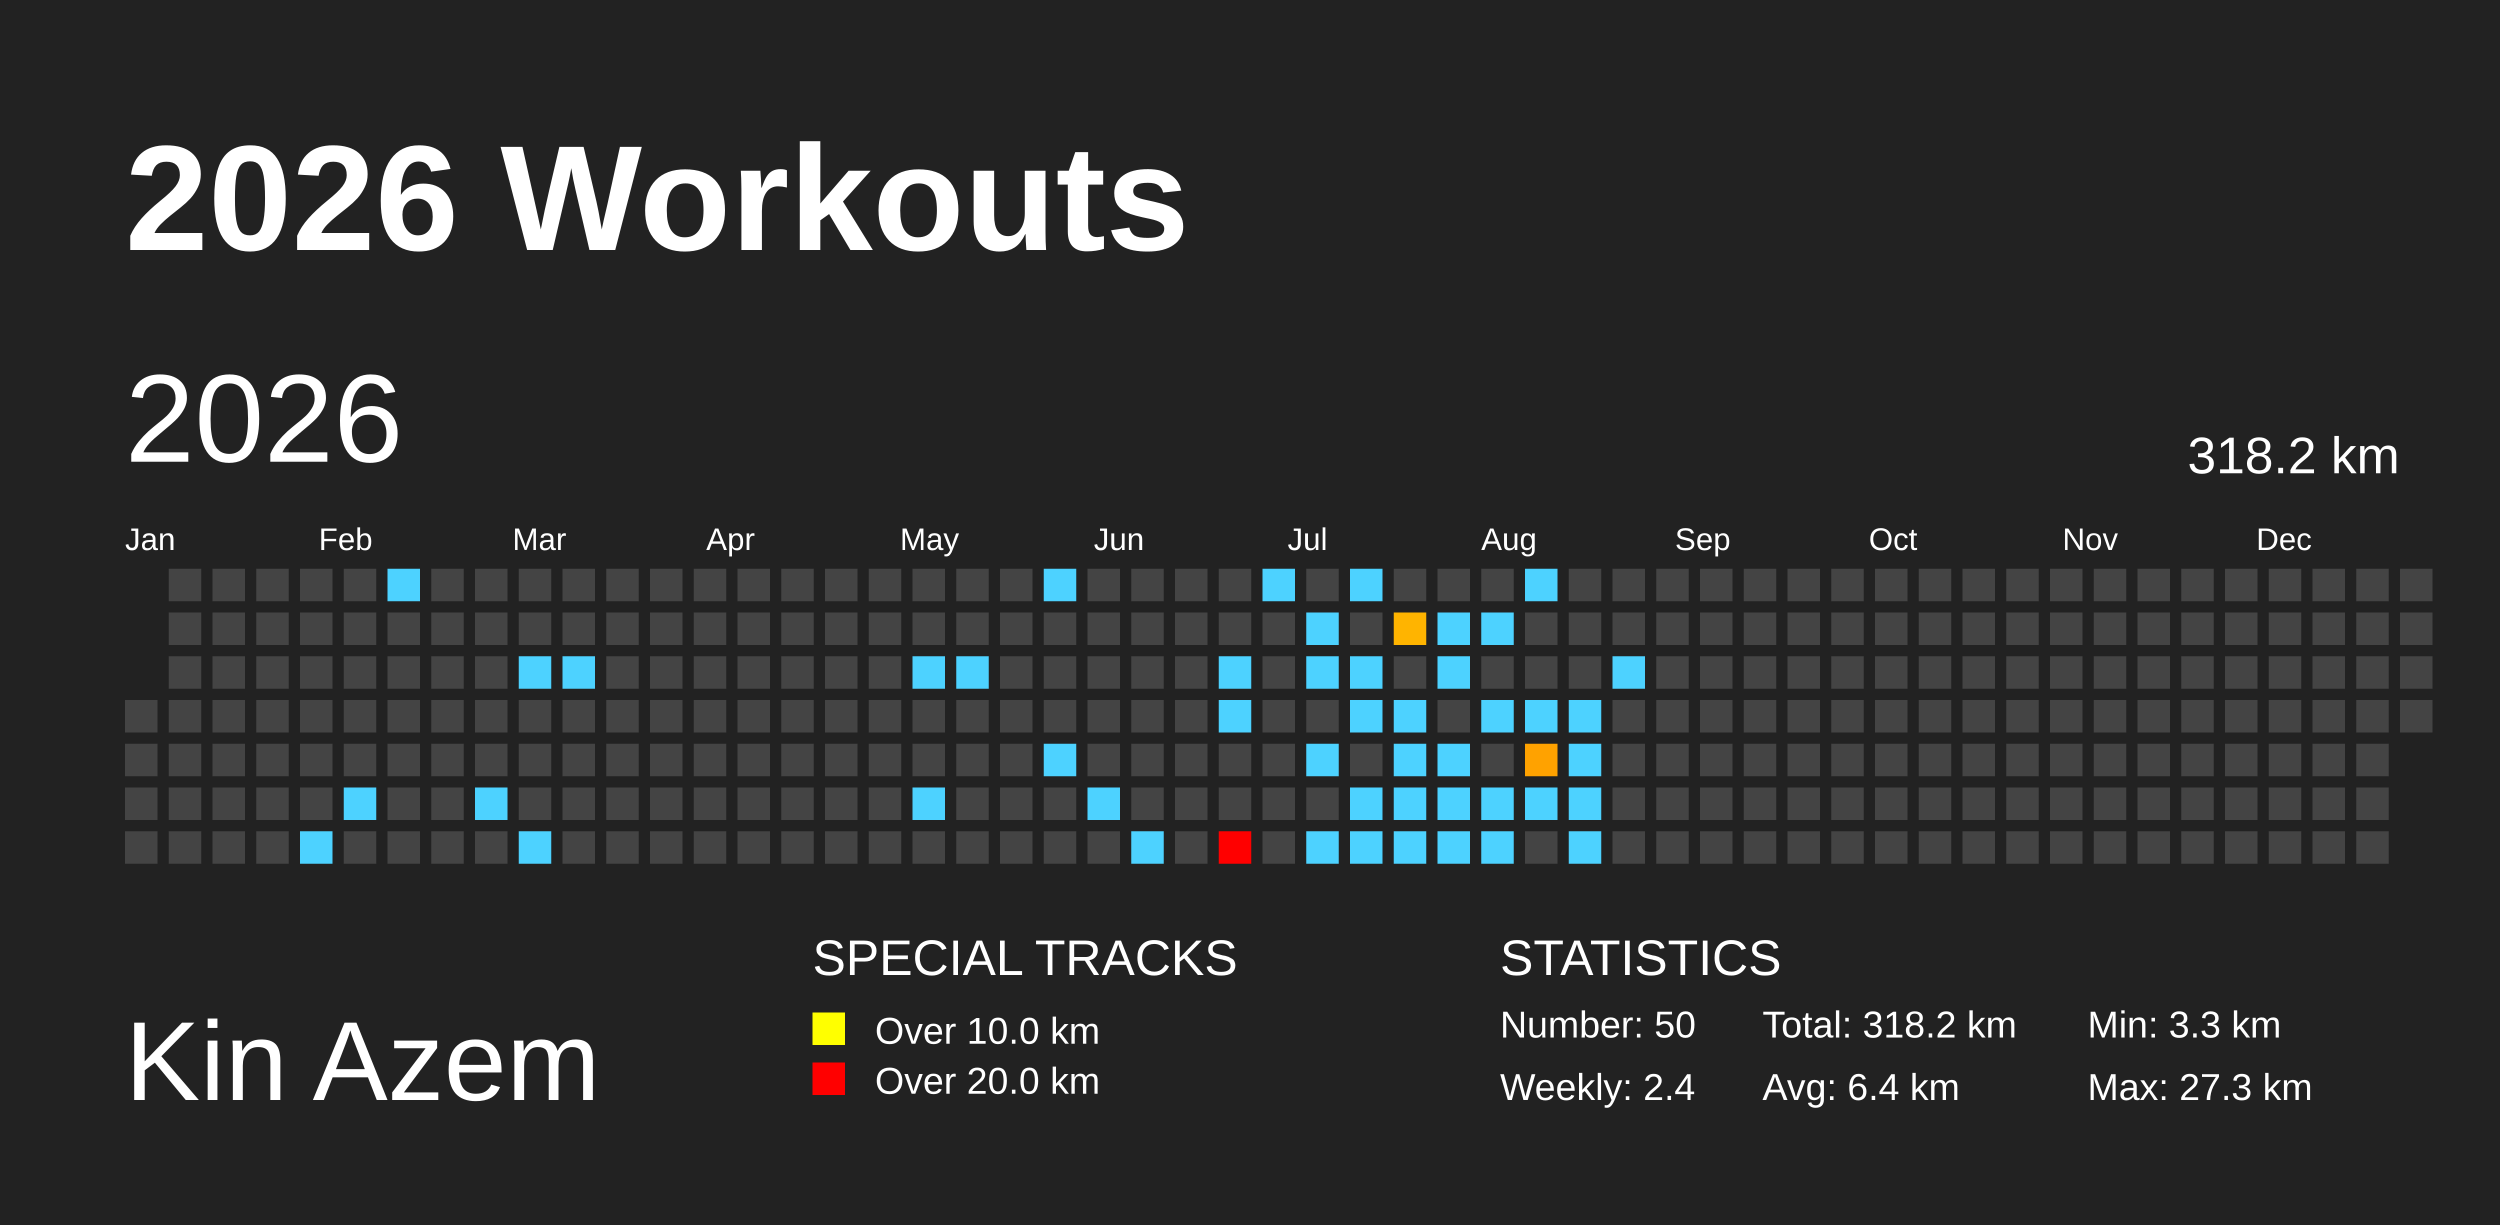
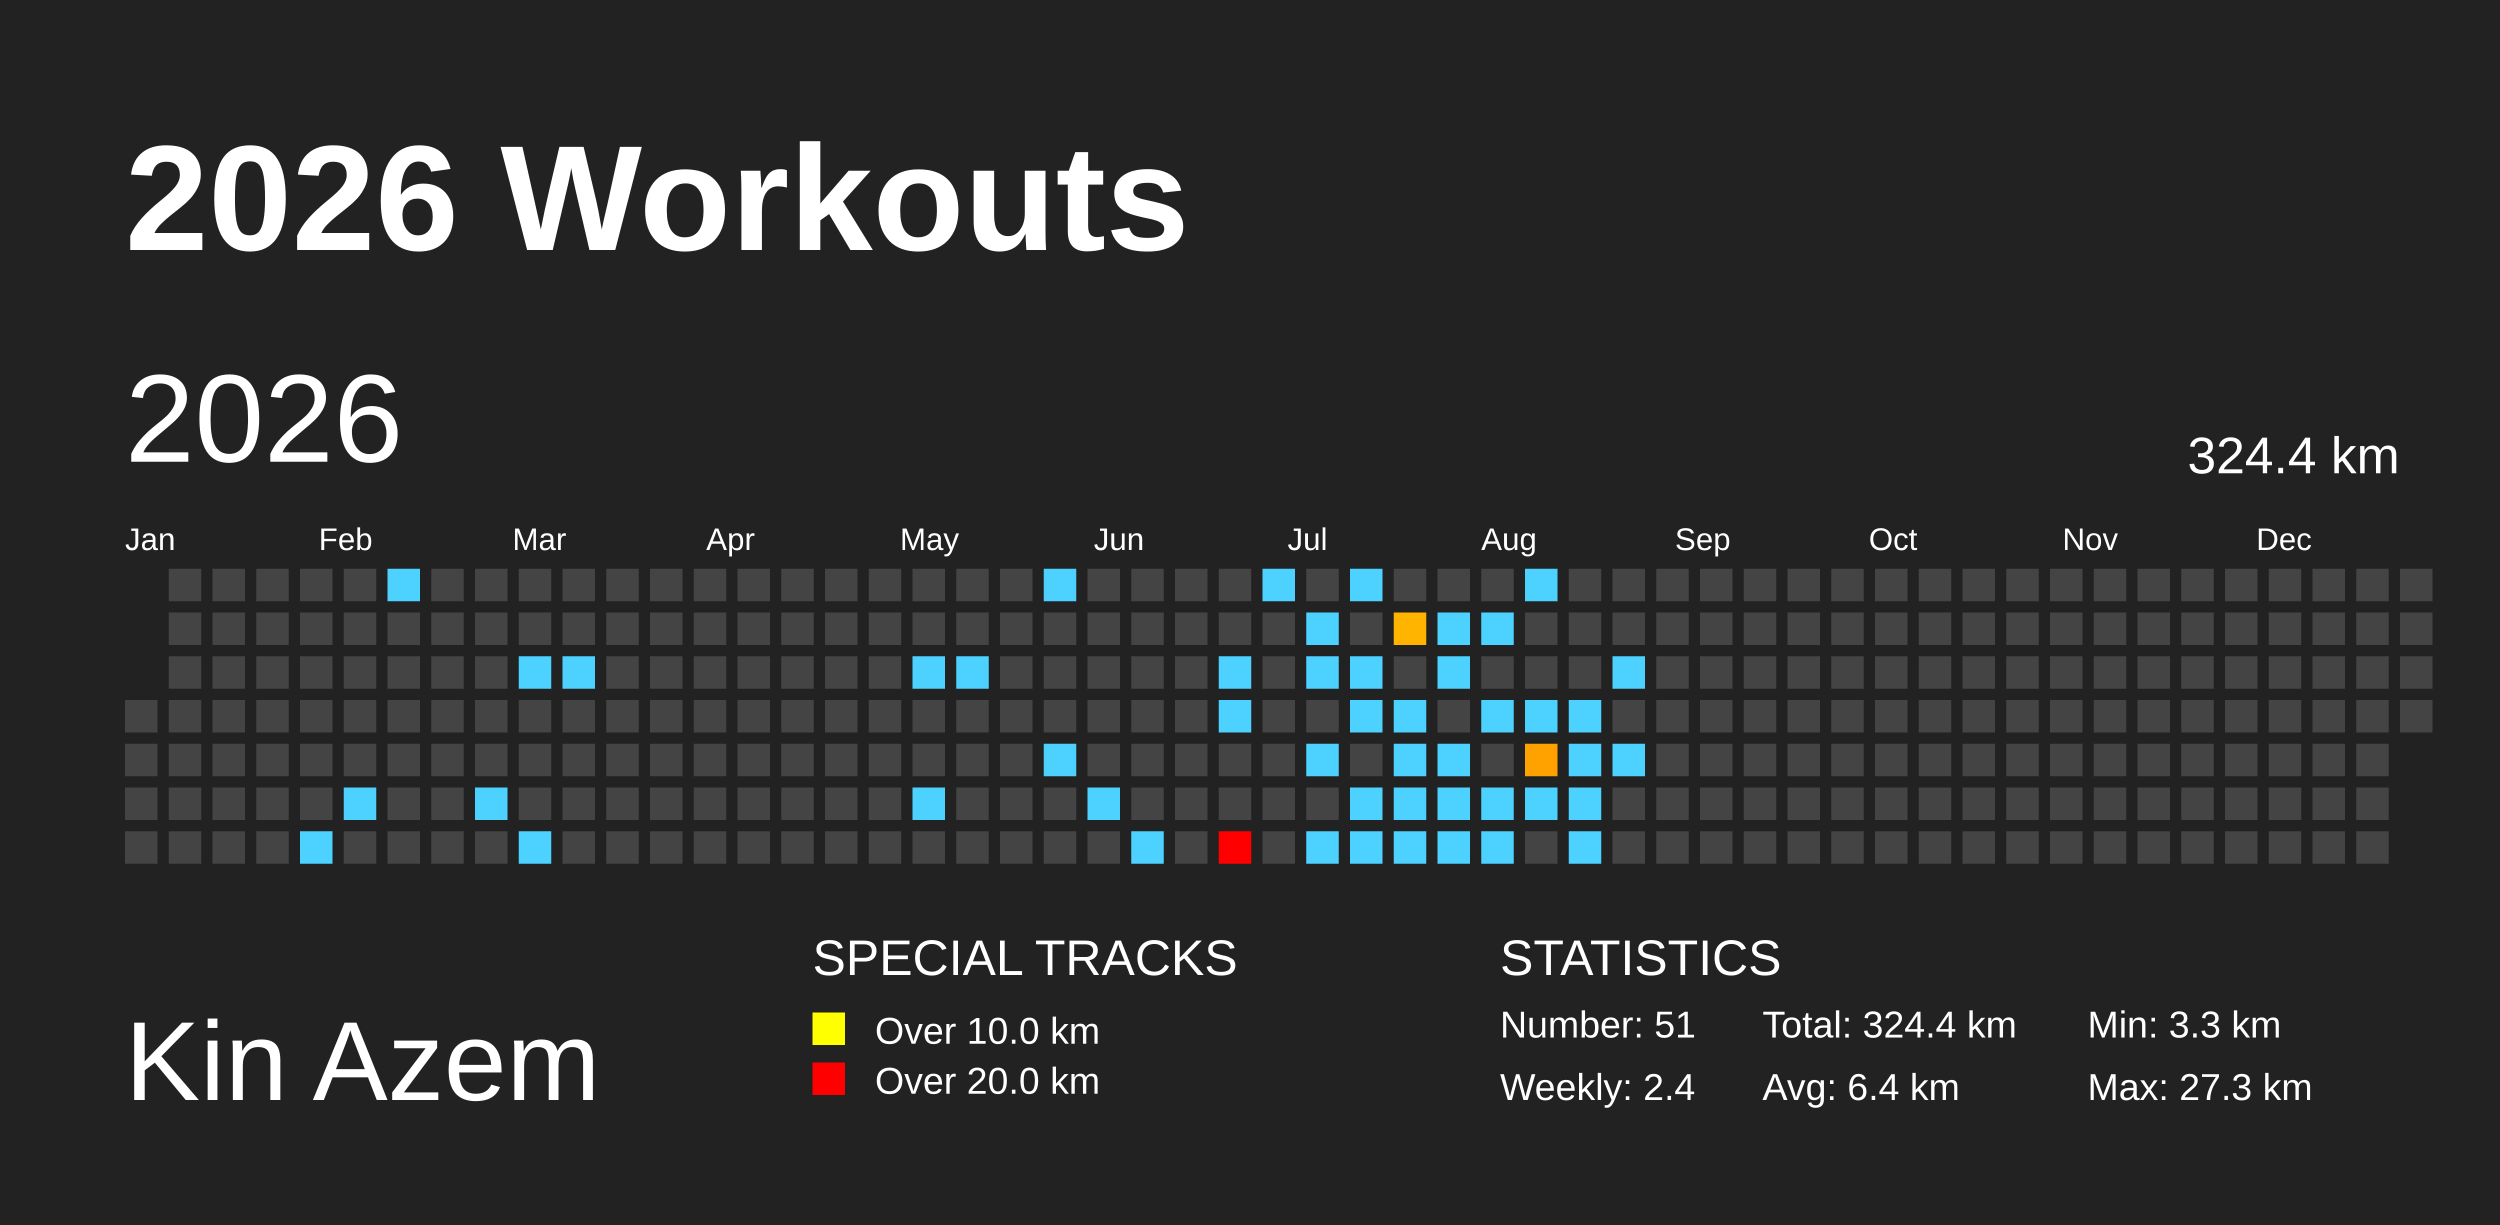
<svg xmlns="http://www.w3.org/2000/svg" baseProfile="full" height="98mm" version="1.1" viewBox="0,0,200,98" width="200mm">
  <defs>
    <pattern height="2" id="indoor-stripe" patternUnits="userSpaceOnUse" width="2">
      <line stroke="white" stroke-opacity="0.45" stroke-width="0.5" x1="0" x2="2" y1="2" y2="0" />
    </pattern>
  </defs>
  <rect fill="#222222" height="98" width="200" x="0" y="0" />
  <text fill="#FFFFFF" style="font-size:12px; font-family:Arial; font-weight:bold;" x="10" y="20">2026 Workouts</text>
  <text fill="#FFFFFF" style="font-size:9px; font-family:Arial" x="10" y="88">Kin Azem</text>
  <text fill="#FFFFFF" style="font-size:4px; font-family:Arial" x="65" y="78">SPECIAL TRACKS</text>
  <rect fill="yellow" height="2.6" width="2.6" x="65" y="81" />
  <text fill="#FFFFFF" style="font-size:3px; font-family:Arial" x="70" y="83.5">Over 10.0 km</text>
  <rect fill="red" height="2.6" width="2.6" x="65" y="85" />
  <text fill="#FFFFFF" style="font-size:3px; font-family:Arial" x="70" y="87.5">Over 20.0 km</text>
  <text fill="#FFFFFF" style="font-size:4px; font-family:Arial" x="120" y="78">STATISTICS</text>
-   <text fill="#FFFFFF" style="font-size:3px; font-family:Arial" x="120" y="83">Number: 50</text>
+   <text fill="#FFFFFF" style="font-size:3px; font-family:Arial" x="120" y="83">Number: 51</text>
  <text fill="#FFFFFF" style="font-size:3px; font-family:Arial" x="120" y="88">Weekly: 2.4</text>
-   <text fill="#FFFFFF" style="font-size:3px; font-family:Arial" x="141" y="83">Total: 318.2 km</text>
+   <text fill="#FFFFFF" style="font-size:3px; font-family:Arial" x="141" y="83">Total: 324.4 km</text>
  <text fill="#FFFFFF" style="font-size:3px; font-family:Arial" x="141" y="88">Avg: 6.4 km</text>
  <text fill="#FFFFFF" style="font-size:3px; font-family:Arial" x="167" y="83">Min: 3.3 km</text>
  <text fill="#FFFFFF" style="font-size:3px; font-family:Arial" x="167" y="88">Max: 27.3 km</text>
  <text dominant-baseline="hanging" fill="#FFFFFF" style="font-size:10.0px; font-family:Arial;" x="10" y="30">2026</text>
-   <text dominant-baseline="hanging" fill="#FFFFFF" style="font-size:4.125px; font-family:Arial;" x="175" y="35">318.2 km</text>
+   <text dominant-baseline="hanging" fill="#FFFFFF" style="font-size:4.125px; font-family:Arial;" x="175" y="35">324.4 km</text>
  <text fill="#FFFFFF" style="font-size:2.5px; font-family:Arial" x="10.0" y="44">Jan</text>
  <text fill="#FFFFFF" style="font-size:2.5px; font-family:Arial" x="25.5" y="44">Feb</text>
  <text fill="#FFFFFF" style="font-size:2.5px; font-family:Arial" x="41.0" y="44">Mar</text>
  <text fill="#FFFFFF" style="font-size:2.5px; font-family:Arial" x="56.5" y="44">Apr</text>
  <text fill="#FFFFFF" style="font-size:2.5px; font-family:Arial" x="72.0" y="44">May</text>
  <text fill="#FFFFFF" style="font-size:2.5px; font-family:Arial" x="87.5" y="44">Jun</text>
  <text fill="#FFFFFF" style="font-size:2.5px; font-family:Arial" x="103.0" y="44">Jul</text>
  <text fill="#FFFFFF" style="font-size:2.5px; font-family:Arial" x="118.5" y="44">Aug</text>
  <text fill="#FFFFFF" style="font-size:2.5px; font-family:Arial" x="134.0" y="44">Sep</text>
  <text fill="#FFFFFF" style="font-size:2.5px; font-family:Arial" x="149.5" y="44">Oct</text>
  <text fill="#FFFFFF" style="font-size:2.5px; font-family:Arial" x="165.0" y="44">Nov</text>
  <text fill="#FFFFFF" style="font-size:2.5px; font-family:Arial" x="180.5" y="44">Dec</text>
  <rect fill="#444444" height="2.6" width="2.6" x="10.0" y="56.0" />
  <rect fill="#444444" height="2.6" width="2.6" x="10.0" y="59.5" />
  <rect fill="#444444" height="2.6" width="2.6" x="10.0" y="63.0" />
  <rect fill="#444444" height="2.6" width="2.6" x="10.0" y="66.5" />
  <rect fill="#444444" height="2.6" width="2.6" x="13.5" y="45.5" />
  <rect fill="#444444" height="2.6" width="2.6" x="13.5" y="49.0" />
  <rect fill="#444444" height="2.6" width="2.6" x="13.5" y="52.5" />
  <rect fill="#444444" height="2.6" width="2.6" x="13.5" y="56.0" />
  <rect fill="#444444" height="2.6" width="2.6" x="13.5" y="59.5" />
  <rect fill="#444444" height="2.6" width="2.6" x="13.5" y="63.0" />
  <rect fill="#444444" height="2.6" width="2.6" x="13.5" y="66.5" />
  <rect fill="#444444" height="2.6" width="2.6" x="17.0" y="45.5" />
  <rect fill="#444444" height="2.6" width="2.6" x="17.0" y="49.0" />
  <rect fill="#444444" height="2.6" width="2.6" x="17.0" y="52.5" />
  <rect fill="#444444" height="2.6" width="2.6" x="17.0" y="56.0" />
  <rect fill="#444444" height="2.6" width="2.6" x="17.0" y="59.5" />
  <rect fill="#444444" height="2.6" width="2.6" x="17.0" y="63.0" />
  <rect fill="#444444" height="2.6" width="2.6" x="17.0" y="66.5" />
  <rect fill="#444444" height="2.6" width="2.6" x="20.5" y="45.5" />
  <rect fill="#444444" height="2.6" width="2.6" x="20.5" y="49.0" />
  <rect fill="#444444" height="2.6" width="2.6" x="20.5" y="52.5" />
  <rect fill="#444444" height="2.6" width="2.6" x="20.5" y="56.0" />
  <rect fill="#444444" height="2.6" width="2.6" x="20.5" y="59.5" />
  <rect fill="#444444" height="2.6" width="2.6" x="20.5" y="63.0" />
  <rect fill="#444444" height="2.6" width="2.6" x="20.5" y="66.5" />
  <rect fill="#444444" height="2.6" width="2.6" x="24.0" y="45.5" />
  <rect fill="#444444" height="2.6" width="2.6" x="24.0" y="49.0" />
  <rect fill="#444444" height="2.6" width="2.6" x="24.0" y="52.5" />
  <rect fill="#444444" height="2.6" width="2.6" x="24.0" y="56.0" />
  <rect fill="#444444" height="2.6" width="2.6" x="24.0" y="59.5" />
  <rect fill="#444444" height="2.6" width="2.6" x="24.0" y="63.0" />
  <rect fill="#4dd2ff" height="2.6" width="2.6" x="24.0" y="66.5" />
  <rect fill="#444444" height="2.6" width="2.6" x="27.5" y="45.5" />
  <rect fill="#444444" height="2.6" width="2.6" x="27.5" y="49.0" />
  <rect fill="#444444" height="2.6" width="2.6" x="27.5" y="52.5" />
  <rect fill="#444444" height="2.6" width="2.6" x="27.5" y="56.0" />
  <rect fill="#444444" height="2.6" width="2.6" x="27.5" y="59.5" />
  <rect fill="#4dd2ff" height="2.6" width="2.6" x="27.5" y="63.0" />
  <rect fill="#444444" height="2.6" width="2.6" x="27.5" y="66.5" />
  <rect fill="#4dd2ff" height="2.6" width="2.6" x="31.0" y="45.5" />
  <rect fill="#444444" height="2.6" width="2.6" x="31.0" y="49.0" />
  <rect fill="#444444" height="2.6" width="2.6" x="31.0" y="52.5" />
  <rect fill="#444444" height="2.6" width="2.6" x="31.0" y="56.0" />
  <rect fill="#444444" height="2.6" width="2.6" x="31.0" y="59.5" />
  <rect fill="#444444" height="2.6" width="2.6" x="31.0" y="63.0" />
  <rect fill="#444444" height="2.6" width="2.6" x="31.0" y="66.5" />
  <rect fill="#444444" height="2.6" width="2.6" x="34.5" y="45.5" />
  <rect fill="#444444" height="2.6" width="2.6" x="34.5" y="49.0" />
  <rect fill="#444444" height="2.6" width="2.6" x="34.5" y="52.5" />
  <rect fill="#444444" height="2.6" width="2.6" x="34.5" y="56.0" />
  <rect fill="#444444" height="2.6" width="2.6" x="34.5" y="59.5" />
  <rect fill="#444444" height="2.6" width="2.6" x="34.5" y="63.0" />
  <rect fill="#444444" height="2.6" width="2.6" x="34.5" y="66.5" />
  <rect fill="#444444" height="2.6" width="2.6" x="38.0" y="45.5" />
  <rect fill="#444444" height="2.6" width="2.6" x="38.0" y="49.0" />
  <rect fill="#444444" height="2.6" width="2.6" x="38.0" y="52.5" />
  <rect fill="#444444" height="2.6" width="2.6" x="38.0" y="56.0" />
  <rect fill="#444444" height="2.6" width="2.6" x="38.0" y="59.5" />
  <rect fill="#4dd2ff" height="2.6" width="2.6" x="38.0" y="63.0" />
  <rect fill="#444444" height="2.6" width="2.6" x="38.0" y="66.5" />
  <rect fill="#444444" height="2.6" width="2.6" x="41.5" y="45.5" />
  <rect fill="#444444" height="2.6" width="2.6" x="41.5" y="49.0" />
  <rect fill="#4dd2ff" height="2.6" width="2.6" x="41.5" y="52.5" />
  <rect fill="#444444" height="2.6" width="2.6" x="41.5" y="56.0" />
  <rect fill="#444444" height="2.6" width="2.6" x="41.5" y="59.5" />
  <rect fill="#444444" height="2.6" width="2.6" x="41.5" y="63.0" />
  <rect fill="#4dd2ff" height="2.6" width="2.6" x="41.5" y="66.5" />
  <rect fill="#444444" height="2.6" width="2.6" x="45.0" y="45.5" />
  <rect fill="#444444" height="2.6" width="2.6" x="45.0" y="49.0" />
  <rect fill="#4dd2ff" height="2.6" width="2.6" x="45.0" y="52.5" />
  <rect fill="#444444" height="2.6" width="2.6" x="45.0" y="56.0" />
  <rect fill="#444444" height="2.6" width="2.6" x="45.0" y="59.5" />
  <rect fill="#444444" height="2.6" width="2.6" x="45.0" y="63.0" />
  <rect fill="#444444" height="2.6" width="2.6" x="45.0" y="66.5" />
  <rect fill="#444444" height="2.6" width="2.6" x="48.5" y="45.5" />
  <rect fill="#444444" height="2.6" width="2.6" x="48.5" y="49.0" />
  <rect fill="#444444" height="2.6" width="2.6" x="48.5" y="52.5" />
  <rect fill="#444444" height="2.6" width="2.6" x="48.5" y="56.0" />
  <rect fill="#444444" height="2.6" width="2.6" x="48.5" y="59.5" />
  <rect fill="#444444" height="2.6" width="2.6" x="48.5" y="63.0" />
  <rect fill="#444444" height="2.6" width="2.6" x="48.5" y="66.5" />
  <rect fill="#444444" height="2.6" width="2.6" x="52.0" y="45.5" />
  <rect fill="#444444" height="2.6" width="2.6" x="52.0" y="49.0" />
  <rect fill="#444444" height="2.6" width="2.6" x="52.0" y="52.5" />
  <rect fill="#444444" height="2.6" width="2.6" x="52.0" y="56.0" />
  <rect fill="#444444" height="2.6" width="2.6" x="52.0" y="59.5" />
  <rect fill="#444444" height="2.6" width="2.6" x="52.0" y="63.0" />
  <rect fill="#444444" height="2.6" width="2.6" x="52.0" y="66.5" />
  <rect fill="#444444" height="2.6" width="2.6" x="55.5" y="45.5" />
  <rect fill="#444444" height="2.6" width="2.6" x="55.5" y="49.0" />
  <rect fill="#444444" height="2.6" width="2.6" x="55.5" y="52.5" />
  <rect fill="#444444" height="2.6" width="2.6" x="55.5" y="56.0" />
  <rect fill="#444444" height="2.6" width="2.6" x="55.5" y="59.5" />
  <rect fill="#444444" height="2.6" width="2.6" x="55.5" y="63.0" />
  <rect fill="#444444" height="2.6" width="2.6" x="55.5" y="66.5" />
  <rect fill="#444444" height="2.6" width="2.6" x="59.0" y="45.5" />
  <rect fill="#444444" height="2.6" width="2.6" x="59.0" y="49.0" />
  <rect fill="#444444" height="2.6" width="2.6" x="59.0" y="52.5" />
  <rect fill="#444444" height="2.6" width="2.6" x="59.0" y="56.0" />
  <rect fill="#444444" height="2.6" width="2.6" x="59.0" y="59.5" />
  <rect fill="#444444" height="2.6" width="2.6" x="59.0" y="63.0" />
  <rect fill="#444444" height="2.6" width="2.6" x="59.0" y="66.5" />
  <rect fill="#444444" height="2.6" width="2.6" x="62.5" y="45.5" />
  <rect fill="#444444" height="2.6" width="2.6" x="62.5" y="49.0" />
  <rect fill="#444444" height="2.6" width="2.6" x="62.5" y="52.5" />
  <rect fill="#444444" height="2.6" width="2.6" x="62.5" y="56.0" />
  <rect fill="#444444" height="2.6" width="2.6" x="62.5" y="59.5" />
  <rect fill="#444444" height="2.6" width="2.6" x="62.5" y="63.0" />
  <rect fill="#444444" height="2.6" width="2.6" x="62.5" y="66.5" />
  <rect fill="#444444" height="2.6" width="2.6" x="66.0" y="45.5" />
  <rect fill="#444444" height="2.6" width="2.6" x="66.0" y="49.0" />
  <rect fill="#444444" height="2.6" width="2.6" x="66.0" y="52.5" />
  <rect fill="#444444" height="2.6" width="2.6" x="66.0" y="56.0" />
  <rect fill="#444444" height="2.6" width="2.6" x="66.0" y="59.5" />
  <rect fill="#444444" height="2.6" width="2.6" x="66.0" y="63.0" />
  <rect fill="#444444" height="2.6" width="2.6" x="66.0" y="66.5" />
  <rect fill="#444444" height="2.6" width="2.6" x="69.5" y="45.5" />
  <rect fill="#444444" height="2.6" width="2.6" x="69.5" y="49.0" />
  <rect fill="#444444" height="2.6" width="2.6" x="69.5" y="52.5" />
  <rect fill="#444444" height="2.6" width="2.6" x="69.5" y="56.0" />
  <rect fill="#444444" height="2.6" width="2.6" x="69.5" y="59.5" />
  <rect fill="#444444" height="2.6" width="2.6" x="69.5" y="63.0" />
  <rect fill="#444444" height="2.6" width="2.6" x="69.5" y="66.5" />
  <rect fill="#444444" height="2.6" width="2.6" x="73.0" y="45.5" />
  <rect fill="#444444" height="2.6" width="2.6" x="73.0" y="49.0" />
  <rect fill="#4dd2ff" height="2.6" width="2.6" x="73.0" y="52.5" />
  <rect fill="#444444" height="2.6" width="2.6" x="73.0" y="56.0" />
  <rect fill="#444444" height="2.6" width="2.6" x="73.0" y="59.5" />
  <rect fill="#4dd2ff" height="2.6" width="2.6" x="73.0" y="63.0" />
  <rect fill="#444444" height="2.6" width="2.6" x="73.0" y="66.5" />
  <rect fill="#444444" height="2.6" width="2.6" x="76.5" y="45.5" />
  <rect fill="#444444" height="2.6" width="2.6" x="76.5" y="49.0" />
  <rect fill="#4dd2ff" height="2.6" width="2.6" x="76.5" y="52.5" />
  <rect fill="#444444" height="2.6" width="2.6" x="76.5" y="56.0" />
  <rect fill="#444444" height="2.6" width="2.6" x="76.5" y="59.5" />
  <rect fill="#444444" height="2.6" width="2.6" x="76.5" y="63.0" />
  <rect fill="#444444" height="2.6" width="2.6" x="76.5" y="66.5" />
  <rect fill="#444444" height="2.6" width="2.6" x="80.0" y="45.5" />
  <rect fill="#444444" height="2.6" width="2.6" x="80.0" y="49.0" />
  <rect fill="#444444" height="2.6" width="2.6" x="80.0" y="52.5" />
  <rect fill="#444444" height="2.6" width="2.6" x="80.0" y="56.0" />
  <rect fill="#444444" height="2.6" width="2.6" x="80.0" y="59.5" />
  <rect fill="#444444" height="2.6" width="2.6" x="80.0" y="63.0" />
  <rect fill="#444444" height="2.6" width="2.6" x="80.0" y="66.5" />
  <rect fill="#4dd2ff" height="2.6" width="2.6" x="83.5" y="45.5" />
  <rect fill="#444444" height="2.6" width="2.6" x="83.5" y="49.0" />
  <rect fill="#444444" height="2.6" width="2.6" x="83.5" y="52.5" />
  <rect fill="#444444" height="2.6" width="2.6" x="83.5" y="56.0" />
  <rect fill="#4dd2ff" height="2.6" width="2.6" x="83.5" y="59.5" />
  <rect fill="#444444" height="2.6" width="2.6" x="83.5" y="63.0" />
  <rect fill="#444444" height="2.6" width="2.6" x="83.5" y="66.5" />
  <rect fill="#444444" height="2.6" width="2.6" x="87.0" y="45.5" />
  <rect fill="#444444" height="2.6" width="2.6" x="87.0" y="49.0" />
  <rect fill="#444444" height="2.6" width="2.6" x="87.0" y="52.5" />
  <rect fill="#444444" height="2.6" width="2.6" x="87.0" y="56.0" />
  <rect fill="#444444" height="2.6" width="2.6" x="87.0" y="59.5" />
  <rect fill="#4dd2ff" height="2.6" width="2.6" x="87.0" y="63.0" />
  <rect fill="#444444" height="2.6" width="2.6" x="87.0" y="66.5" />
  <rect fill="#444444" height="2.6" width="2.6" x="90.5" y="45.5" />
  <rect fill="#444444" height="2.6" width="2.6" x="90.5" y="49.0" />
  <rect fill="#444444" height="2.6" width="2.6" x="90.5" y="52.5" />
  <rect fill="#444444" height="2.6" width="2.6" x="90.5" y="56.0" />
  <rect fill="#444444" height="2.6" width="2.6" x="90.5" y="59.5" />
  <rect fill="#444444" height="2.6" width="2.6" x="90.5" y="63.0" />
  <rect fill="#4dd2ff" height="2.6" width="2.6" x="90.5" y="66.5" />
  <rect fill="#444444" height="2.6" width="2.6" x="94.0" y="45.5" />
  <rect fill="#444444" height="2.6" width="2.6" x="94.0" y="49.0" />
  <rect fill="#444444" height="2.6" width="2.6" x="94.0" y="52.5" />
  <rect fill="#444444" height="2.6" width="2.6" x="94.0" y="56.0" />
  <rect fill="#444444" height="2.6" width="2.6" x="94.0" y="59.5" />
  <rect fill="#444444" height="2.6" width="2.6" x="94.0" y="63.0" />
  <rect fill="#444444" height="2.6" width="2.6" x="94.0" y="66.5" />
  <rect fill="#444444" height="2.6" width="2.6" x="97.5" y="45.5" />
  <rect fill="#444444" height="2.6" width="2.6" x="97.5" y="49.0" />
  <rect fill="#4dd2ff" height="2.6" width="2.6" x="97.5" y="52.5" />
  <rect fill="#4dd2ff" height="2.6" width="2.6" x="97.5" y="56.0" />
  <rect fill="#444444" height="2.6" width="2.6" x="97.5" y="59.5" />
  <rect fill="#444444" height="2.6" width="2.6" x="97.5" y="63.0" />
  <rect fill="red" height="2.6" width="2.6" x="97.5" y="66.5" />
  <rect fill="#4dd2ff" height="2.6" width="2.6" x="101.0" y="45.5" />
  <rect fill="#444444" height="2.6" width="2.6" x="101.0" y="49.0" />
  <rect fill="#444444" height="2.6" width="2.6" x="101.0" y="52.5" />
  <rect fill="#444444" height="2.6" width="2.6" x="101.0" y="56.0" />
  <rect fill="#444444" height="2.6" width="2.6" x="101.0" y="59.5" />
  <rect fill="#444444" height="2.6" width="2.6" x="101.0" y="63.0" />
  <rect fill="#444444" height="2.6" width="2.6" x="101.0" y="66.5" />
  <rect fill="#444444" height="2.6" width="2.6" x="104.5" y="45.5" />
  <rect fill="#4dd2ff" height="2.6" width="2.6" x="104.5" y="49.0" />
  <rect fill="#4dd2ff" height="2.6" width="2.6" x="104.5" y="52.5" />
  <rect fill="#444444" height="2.6" width="2.6" x="104.5" y="56.0" />
  <rect fill="#4dd2ff" height="2.6" width="2.6" x="104.5" y="59.5" />
  <rect fill="#444444" height="2.6" width="2.6" x="104.5" y="63.0" />
  <rect fill="#4dd2ff" height="2.6" width="2.6" x="104.5" y="66.5" />
  <rect fill="#4dd2ff" height="2.6" width="2.6" x="108.0" y="45.5" />
  <rect fill="#444444" height="2.6" width="2.6" x="108.0" y="49.0" />
  <rect fill="#4dd2ff" height="2.6" width="2.6" x="108.0" y="52.5" />
  <rect fill="#4dd2ff" height="2.6" width="2.6" x="108.0" y="56.0" />
  <rect fill="#444444" height="2.6" width="2.6" x="108.0" y="59.5" />
  <rect fill="#4dd2ff" height="2.6" width="2.6" x="108.0" y="63.0" />
  <rect fill="#4dd2ff" height="2.6" width="2.6" x="108.0" y="66.5" />
  <rect fill="#444444" height="2.6" width="2.6" x="111.5" y="45.5" />
  <rect fill="#ffb400" height="2.6" width="2.6" x="111.5" y="49.0" />
  <rect fill="#444444" height="2.6" width="2.6" x="111.5" y="52.5" />
  <rect fill="#4dd2ff" height="2.6" width="2.6" x="111.5" y="56.0" />
  <rect fill="#4dd2ff" height="2.6" width="2.6" x="111.5" y="59.5" />
  <rect fill="#4dd2ff" height="2.6" width="2.6" x="111.5" y="63.0" />
  <rect fill="#4dd2ff" height="2.6" width="2.6" x="111.5" y="66.5" />
  <rect fill="#444444" height="2.6" width="2.6" x="115.0" y="45.5" />
  <rect fill="#4dd2ff" height="2.6" width="2.6" x="115.0" y="49.0" />
  <rect fill="#4dd2ff" height="2.6" width="2.6" x="115.0" y="52.5" />
  <rect fill="#444444" height="2.6" width="2.6" x="115.0" y="56.0" />
  <rect fill="#4dd2ff" height="2.6" width="2.6" x="115.0" y="59.5" />
  <rect fill="#4dd2ff" height="2.6" width="2.6" x="115.0" y="63.0" />
  <rect fill="#4dd2ff" height="2.6" width="2.6" x="115.0" y="66.5" />
  <rect fill="#444444" height="2.6" width="2.6" x="118.5" y="45.5" />
  <rect fill="#4dd2ff" height="2.6" width="2.6" x="118.5" y="49.0" />
  <rect fill="#444444" height="2.6" width="2.6" x="118.5" y="52.5" />
  <rect fill="#4dd2ff" height="2.6" width="2.6" x="118.5" y="56.0" />
  <rect fill="#444444" height="2.6" width="2.6" x="118.5" y="59.5" />
  <rect fill="#4dd2ff" height="2.6" width="2.6" x="118.5" y="63.0" />
  <rect fill="#4dd2ff" height="2.6" width="2.6" x="118.5" y="66.5" />
  <rect fill="#4dd2ff" height="2.6" width="2.6" x="122.0" y="45.5" />
  <rect fill="#444444" height="2.6" width="2.6" x="122.0" y="49.0" />
  <rect fill="#444444" height="2.6" width="2.6" x="122.0" y="52.5" />
  <rect fill="#4dd2ff" height="2.6" width="2.6" x="122.0" y="56.0" />
  <rect fill="#ffa200" height="2.6" width="2.6" x="122.0" y="59.5" />
  <rect fill="#4dd2ff" height="2.6" width="2.6" x="122.0" y="63.0" />
  <rect fill="#444444" height="2.6" width="2.6" x="122.0" y="66.5" />
  <rect fill="#444444" height="2.6" width="2.6" x="125.5" y="45.5" />
  <rect fill="#444444" height="2.6" width="2.6" x="125.5" y="49.0" />
  <rect fill="#444444" height="2.6" width="2.6" x="125.5" y="52.5" />
  <rect fill="#4dd2ff" height="2.6" width="2.6" x="125.5" y="56.0" />
  <rect fill="#4dd2ff" height="2.6" width="2.6" x="125.5" y="59.5" />
  <rect fill="#4dd2ff" height="2.6" width="2.6" x="125.5" y="63.0" />
  <rect fill="#4dd2ff" height="2.6" width="2.6" x="125.5" y="66.5" />
  <rect fill="#444444" height="2.6" width="2.6" x="129.0" y="45.5" />
  <rect fill="#444444" height="2.6" width="2.6" x="129.0" y="49.0" />
  <rect fill="#4dd2ff" height="2.6" width="2.6" x="129.0" y="52.5" />
  <rect fill="#444444" height="2.6" width="2.6" x="129.0" y="56.0" />
-   <rect fill="#444444" height="2.6" width="2.6" x="129.0" y="59.5" />
+   <rect fill="#4dd2ff" height="2.6" width="2.6" x="129.0" y="59.5" />
  <rect fill="#444444" height="2.6" width="2.6" x="129.0" y="63.0" />
  <rect fill="#444444" height="2.6" width="2.6" x="129.0" y="66.5" />
  <rect fill="#444444" height="2.6" width="2.6" x="132.5" y="45.5" />
  <rect fill="#444444" height="2.6" width="2.6" x="132.5" y="49.0" />
  <rect fill="#444444" height="2.6" width="2.6" x="132.5" y="52.5" />
  <rect fill="#444444" height="2.6" width="2.6" x="132.5" y="56.0" />
  <rect fill="#444444" height="2.6" width="2.6" x="132.5" y="59.5" />
  <rect fill="#444444" height="2.6" width="2.6" x="132.5" y="63.0" />
  <rect fill="#444444" height="2.6" width="2.6" x="132.5" y="66.5" />
  <rect fill="#444444" height="2.6" width="2.6" x="136.0" y="45.5" />
  <rect fill="#444444" height="2.6" width="2.6" x="136.0" y="49.0" />
  <rect fill="#444444" height="2.6" width="2.6" x="136.0" y="52.5" />
  <rect fill="#444444" height="2.6" width="2.6" x="136.0" y="56.0" />
  <rect fill="#444444" height="2.6" width="2.6" x="136.0" y="59.5" />
  <rect fill="#444444" height="2.6" width="2.6" x="136.0" y="63.0" />
  <rect fill="#444444" height="2.6" width="2.6" x="136.0" y="66.5" />
  <rect fill="#444444" height="2.6" width="2.6" x="139.5" y="45.5" />
  <rect fill="#444444" height="2.6" width="2.6" x="139.5" y="49.0" />
  <rect fill="#444444" height="2.6" width="2.6" x="139.5" y="52.5" />
  <rect fill="#444444" height="2.6" width="2.6" x="139.5" y="56.0" />
  <rect fill="#444444" height="2.6" width="2.6" x="139.5" y="59.5" />
  <rect fill="#444444" height="2.6" width="2.6" x="139.5" y="63.0" />
  <rect fill="#444444" height="2.6" width="2.6" x="139.5" y="66.5" />
  <rect fill="#444444" height="2.6" width="2.6" x="143.0" y="45.5" />
  <rect fill="#444444" height="2.6" width="2.6" x="143.0" y="49.0" />
  <rect fill="#444444" height="2.6" width="2.6" x="143.0" y="52.5" />
  <rect fill="#444444" height="2.6" width="2.6" x="143.0" y="56.0" />
  <rect fill="#444444" height="2.6" width="2.6" x="143.0" y="59.5" />
  <rect fill="#444444" height="2.6" width="2.6" x="143.0" y="63.0" />
  <rect fill="#444444" height="2.6" width="2.6" x="143.0" y="66.5" />
  <rect fill="#444444" height="2.6" width="2.6" x="146.5" y="45.5" />
  <rect fill="#444444" height="2.6" width="2.6" x="146.5" y="49.0" />
  <rect fill="#444444" height="2.6" width="2.6" x="146.5" y="52.5" />
  <rect fill="#444444" height="2.6" width="2.6" x="146.5" y="56.0" />
  <rect fill="#444444" height="2.6" width="2.6" x="146.5" y="59.5" />
  <rect fill="#444444" height="2.6" width="2.6" x="146.5" y="63.0" />
  <rect fill="#444444" height="2.6" width="2.6" x="146.5" y="66.5" />
  <rect fill="#444444" height="2.6" width="2.6" x="150.0" y="45.5" />
  <rect fill="#444444" height="2.6" width="2.6" x="150.0" y="49.0" />
  <rect fill="#444444" height="2.6" width="2.6" x="150.0" y="52.5" />
  <rect fill="#444444" height="2.6" width="2.6" x="150.0" y="56.0" />
  <rect fill="#444444" height="2.6" width="2.6" x="150.0" y="59.5" />
  <rect fill="#444444" height="2.6" width="2.6" x="150.0" y="63.0" />
  <rect fill="#444444" height="2.6" width="2.6" x="150.0" y="66.5" />
  <rect fill="#444444" height="2.6" width="2.6" x="153.5" y="45.5" />
  <rect fill="#444444" height="2.6" width="2.6" x="153.5" y="49.0" />
  <rect fill="#444444" height="2.6" width="2.6" x="153.5" y="52.5" />
  <rect fill="#444444" height="2.6" width="2.6" x="153.5" y="56.0" />
  <rect fill="#444444" height="2.6" width="2.6" x="153.5" y="59.5" />
  <rect fill="#444444" height="2.6" width="2.6" x="153.5" y="63.0" />
  <rect fill="#444444" height="2.6" width="2.6" x="153.5" y="66.5" />
  <rect fill="#444444" height="2.6" width="2.6" x="157.0" y="45.5" />
  <rect fill="#444444" height="2.6" width="2.6" x="157.0" y="49.0" />
  <rect fill="#444444" height="2.6" width="2.6" x="157.0" y="52.5" />
  <rect fill="#444444" height="2.6" width="2.6" x="157.0" y="56.0" />
  <rect fill="#444444" height="2.6" width="2.6" x="157.0" y="59.5" />
  <rect fill="#444444" height="2.6" width="2.6" x="157.0" y="63.0" />
  <rect fill="#444444" height="2.6" width="2.6" x="157.0" y="66.5" />
  <rect fill="#444444" height="2.6" width="2.6" x="160.5" y="45.5" />
  <rect fill="#444444" height="2.6" width="2.6" x="160.5" y="49.0" />
  <rect fill="#444444" height="2.6" width="2.6" x="160.5" y="52.5" />
  <rect fill="#444444" height="2.6" width="2.6" x="160.5" y="56.0" />
  <rect fill="#444444" height="2.6" width="2.6" x="160.5" y="59.5" />
  <rect fill="#444444" height="2.6" width="2.6" x="160.5" y="63.0" />
  <rect fill="#444444" height="2.6" width="2.6" x="160.5" y="66.5" />
  <rect fill="#444444" height="2.6" width="2.6" x="164.0" y="45.5" />
  <rect fill="#444444" height="2.6" width="2.6" x="164.0" y="49.0" />
  <rect fill="#444444" height="2.6" width="2.6" x="164.0" y="52.5" />
  <rect fill="#444444" height="2.6" width="2.6" x="164.0" y="56.0" />
  <rect fill="#444444" height="2.6" width="2.6" x="164.0" y="59.5" />
  <rect fill="#444444" height="2.6" width="2.6" x="164.0" y="63.0" />
  <rect fill="#444444" height="2.6" width="2.6" x="164.0" y="66.5" />
  <rect fill="#444444" height="2.6" width="2.6" x="167.5" y="45.5" />
  <rect fill="#444444" height="2.6" width="2.6" x="167.5" y="49.0" />
  <rect fill="#444444" height="2.6" width="2.6" x="167.5" y="52.5" />
  <rect fill="#444444" height="2.6" width="2.6" x="167.5" y="56.0" />
  <rect fill="#444444" height="2.6" width="2.6" x="167.5" y="59.5" />
  <rect fill="#444444" height="2.6" width="2.6" x="167.5" y="63.0" />
  <rect fill="#444444" height="2.6" width="2.6" x="167.5" y="66.5" />
  <rect fill="#444444" height="2.6" width="2.6" x="171.0" y="45.5" />
  <rect fill="#444444" height="2.6" width="2.6" x="171.0" y="49.0" />
  <rect fill="#444444" height="2.6" width="2.6" x="171.0" y="52.5" />
  <rect fill="#444444" height="2.6" width="2.6" x="171.0" y="56.0" />
  <rect fill="#444444" height="2.6" width="2.6" x="171.0" y="59.5" />
  <rect fill="#444444" height="2.6" width="2.6" x="171.0" y="63.0" />
  <rect fill="#444444" height="2.6" width="2.6" x="171.0" y="66.5" />
  <rect fill="#444444" height="2.6" width="2.6" x="174.5" y="45.5" />
  <rect fill="#444444" height="2.6" width="2.6" x="174.5" y="49.0" />
  <rect fill="#444444" height="2.6" width="2.6" x="174.5" y="52.5" />
  <rect fill="#444444" height="2.6" width="2.6" x="174.5" y="56.0" />
  <rect fill="#444444" height="2.6" width="2.6" x="174.5" y="59.5" />
  <rect fill="#444444" height="2.6" width="2.6" x="174.5" y="63.0" />
  <rect fill="#444444" height="2.6" width="2.6" x="174.5" y="66.5" />
  <rect fill="#444444" height="2.6" width="2.6" x="178.0" y="45.5" />
  <rect fill="#444444" height="2.6" width="2.6" x="178.0" y="49.0" />
  <rect fill="#444444" height="2.6" width="2.6" x="178.0" y="52.5" />
  <rect fill="#444444" height="2.6" width="2.6" x="178.0" y="56.0" />
  <rect fill="#444444" height="2.6" width="2.6" x="178.0" y="59.5" />
  <rect fill="#444444" height="2.6" width="2.6" x="178.0" y="63.0" />
  <rect fill="#444444" height="2.6" width="2.6" x="178.0" y="66.5" />
  <rect fill="#444444" height="2.6" width="2.6" x="181.5" y="45.5" />
  <rect fill="#444444" height="2.6" width="2.6" x="181.5" y="49.0" />
  <rect fill="#444444" height="2.6" width="2.6" x="181.5" y="52.5" />
  <rect fill="#444444" height="2.6" width="2.6" x="181.5" y="56.0" />
  <rect fill="#444444" height="2.6" width="2.6" x="181.5" y="59.5" />
  <rect fill="#444444" height="2.6" width="2.6" x="181.5" y="63.0" />
  <rect fill="#444444" height="2.6" width="2.6" x="181.5" y="66.5" />
  <rect fill="#444444" height="2.6" width="2.6" x="185.0" y="45.5" />
  <rect fill="#444444" height="2.6" width="2.6" x="185.0" y="49.0" />
  <rect fill="#444444" height="2.6" width="2.6" x="185.0" y="52.5" />
  <rect fill="#444444" height="2.6" width="2.6" x="185.0" y="56.0" />
  <rect fill="#444444" height="2.6" width="2.6" x="185.0" y="59.5" />
  <rect fill="#444444" height="2.6" width="2.6" x="185.0" y="63.0" />
  <rect fill="#444444" height="2.6" width="2.6" x="185.0" y="66.5" />
  <rect fill="#444444" height="2.6" width="2.6" x="188.5" y="45.5" />
  <rect fill="#444444" height="2.6" width="2.6" x="188.5" y="49.0" />
  <rect fill="#444444" height="2.6" width="2.6" x="188.5" y="52.5" />
  <rect fill="#444444" height="2.6" width="2.6" x="188.5" y="56.0" />
  <rect fill="#444444" height="2.6" width="2.6" x="188.5" y="59.5" />
  <rect fill="#444444" height="2.6" width="2.6" x="188.5" y="63.0" />
  <rect fill="#444444" height="2.6" width="2.6" x="188.5" y="66.5" />
  <rect fill="#444444" height="2.6" width="2.6" x="192.0" y="45.5" />
  <rect fill="#444444" height="2.6" width="2.6" x="192.0" y="49.0" />
  <rect fill="#444444" height="2.6" width="2.6" x="192.0" y="52.5" />
  <rect fill="#444444" height="2.6" width="2.6" x="192.0" y="56.0" />
</svg>
